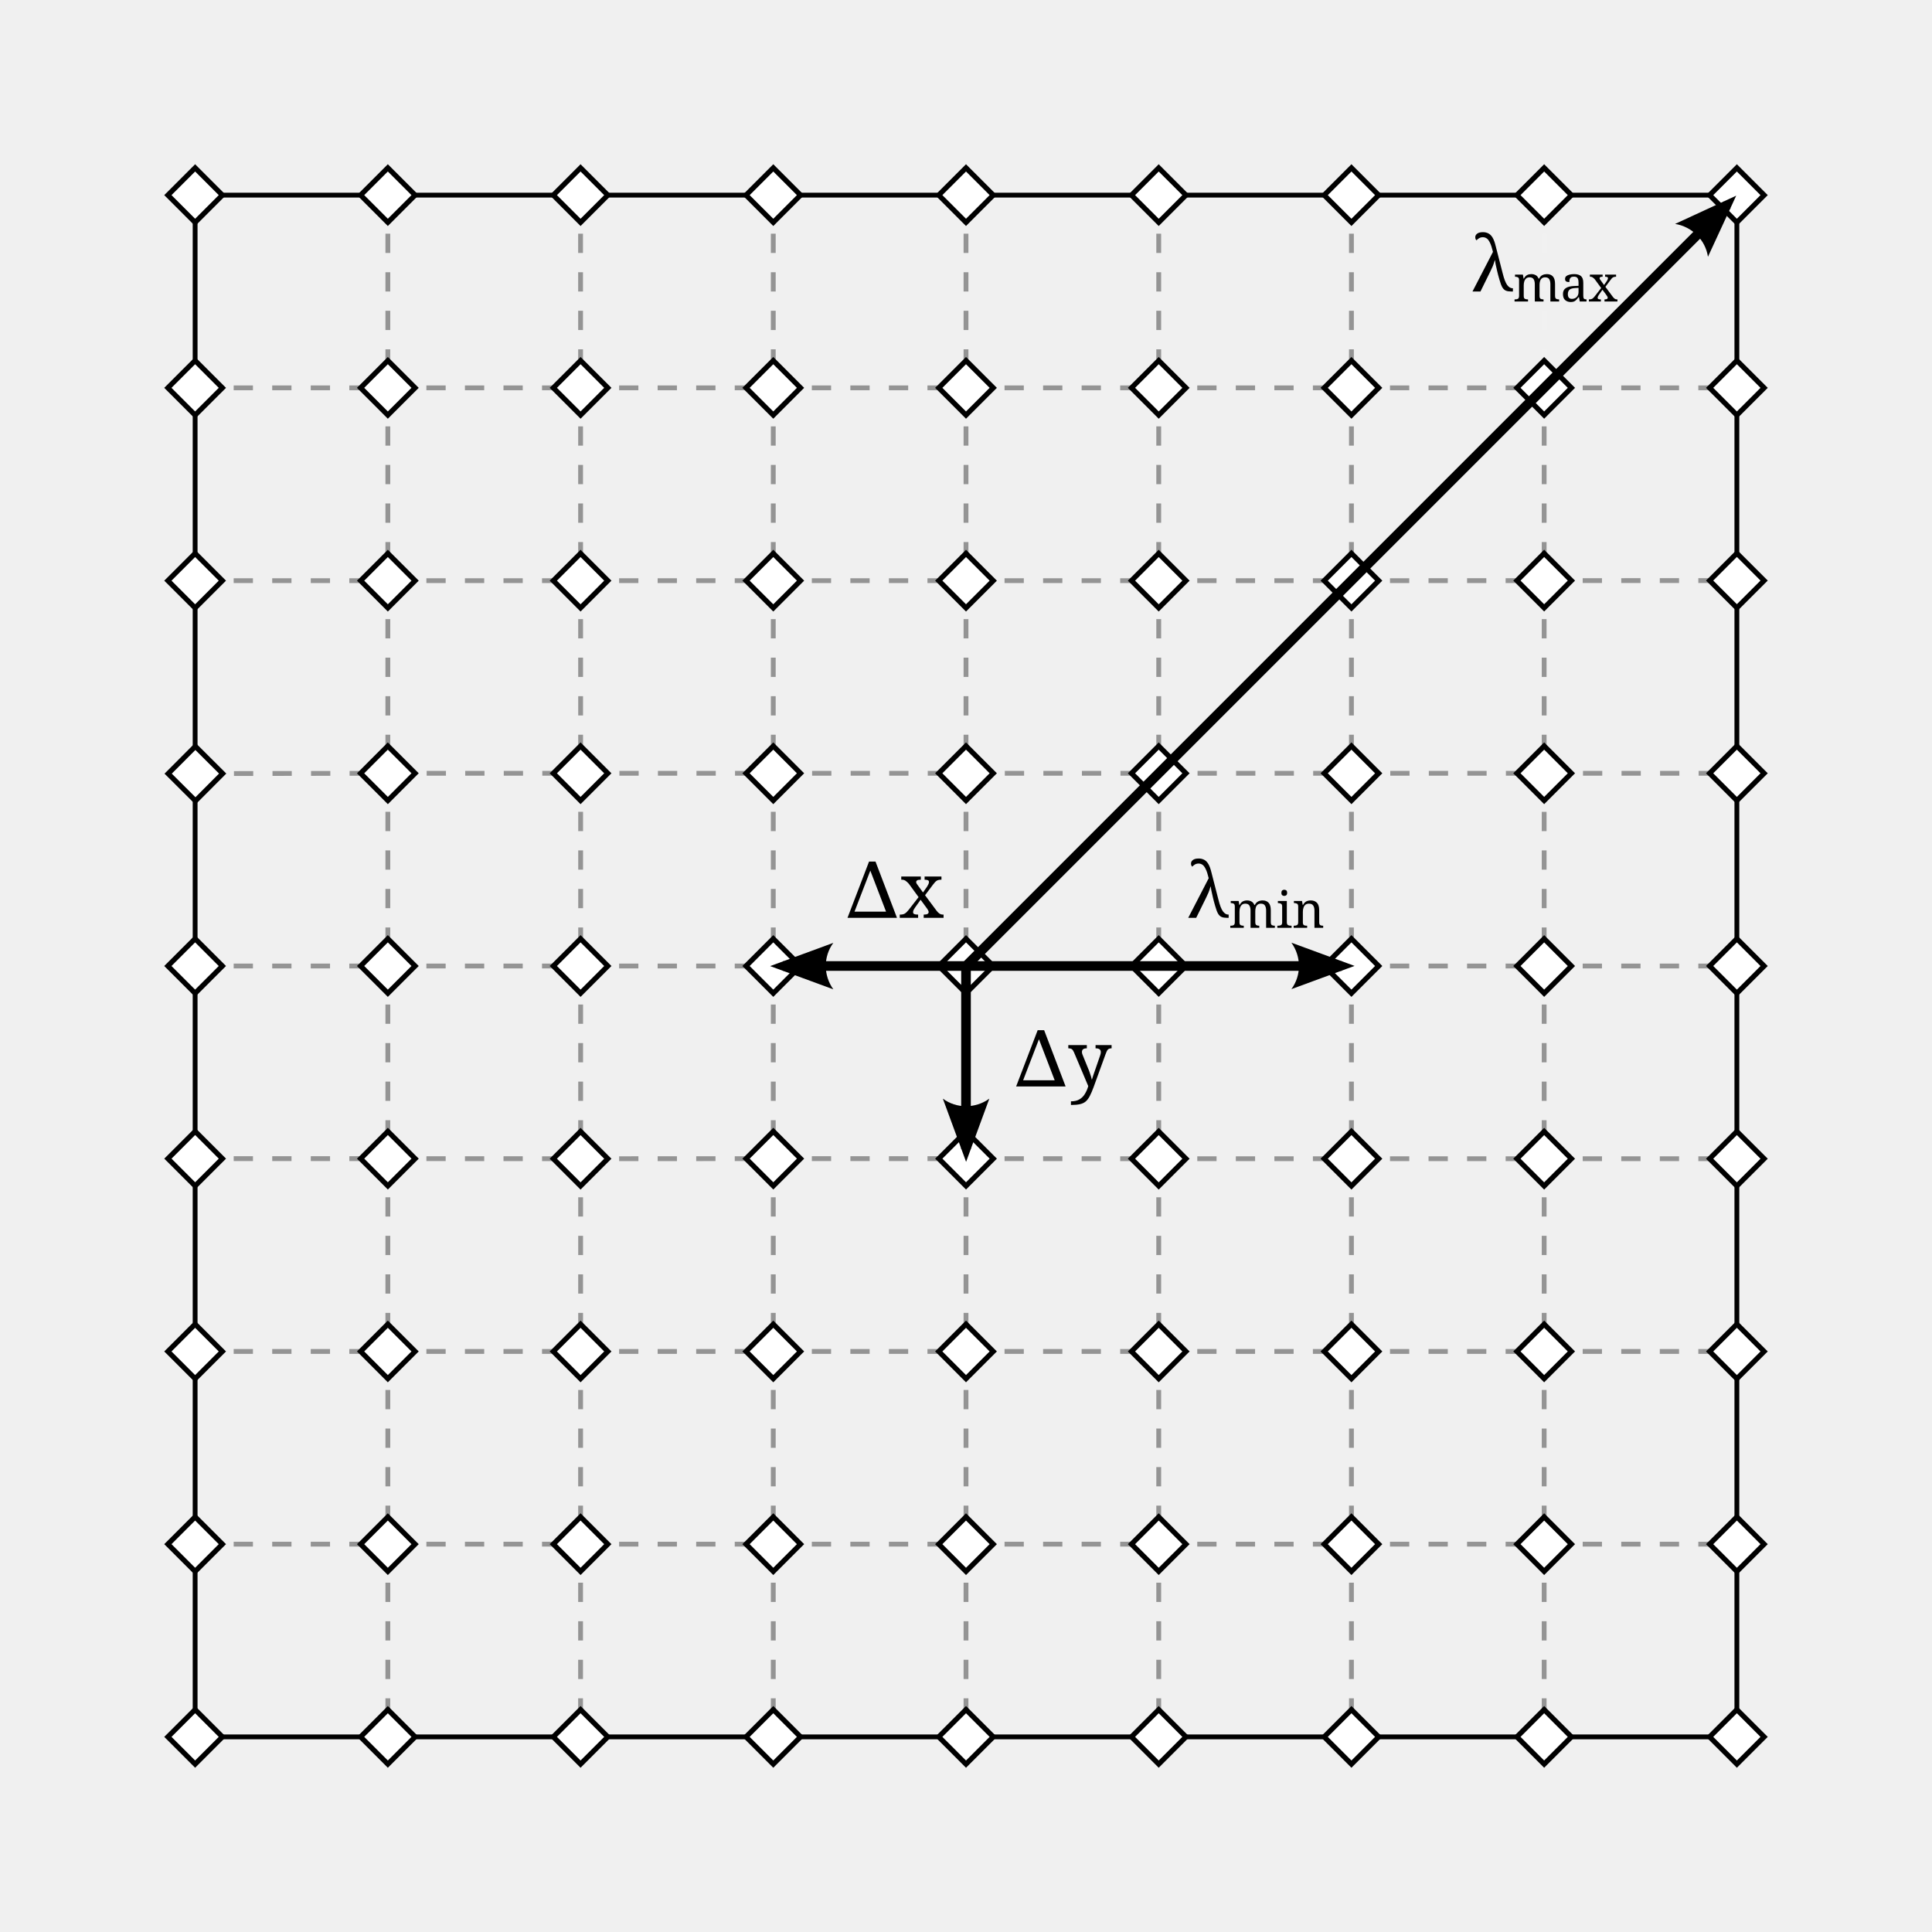
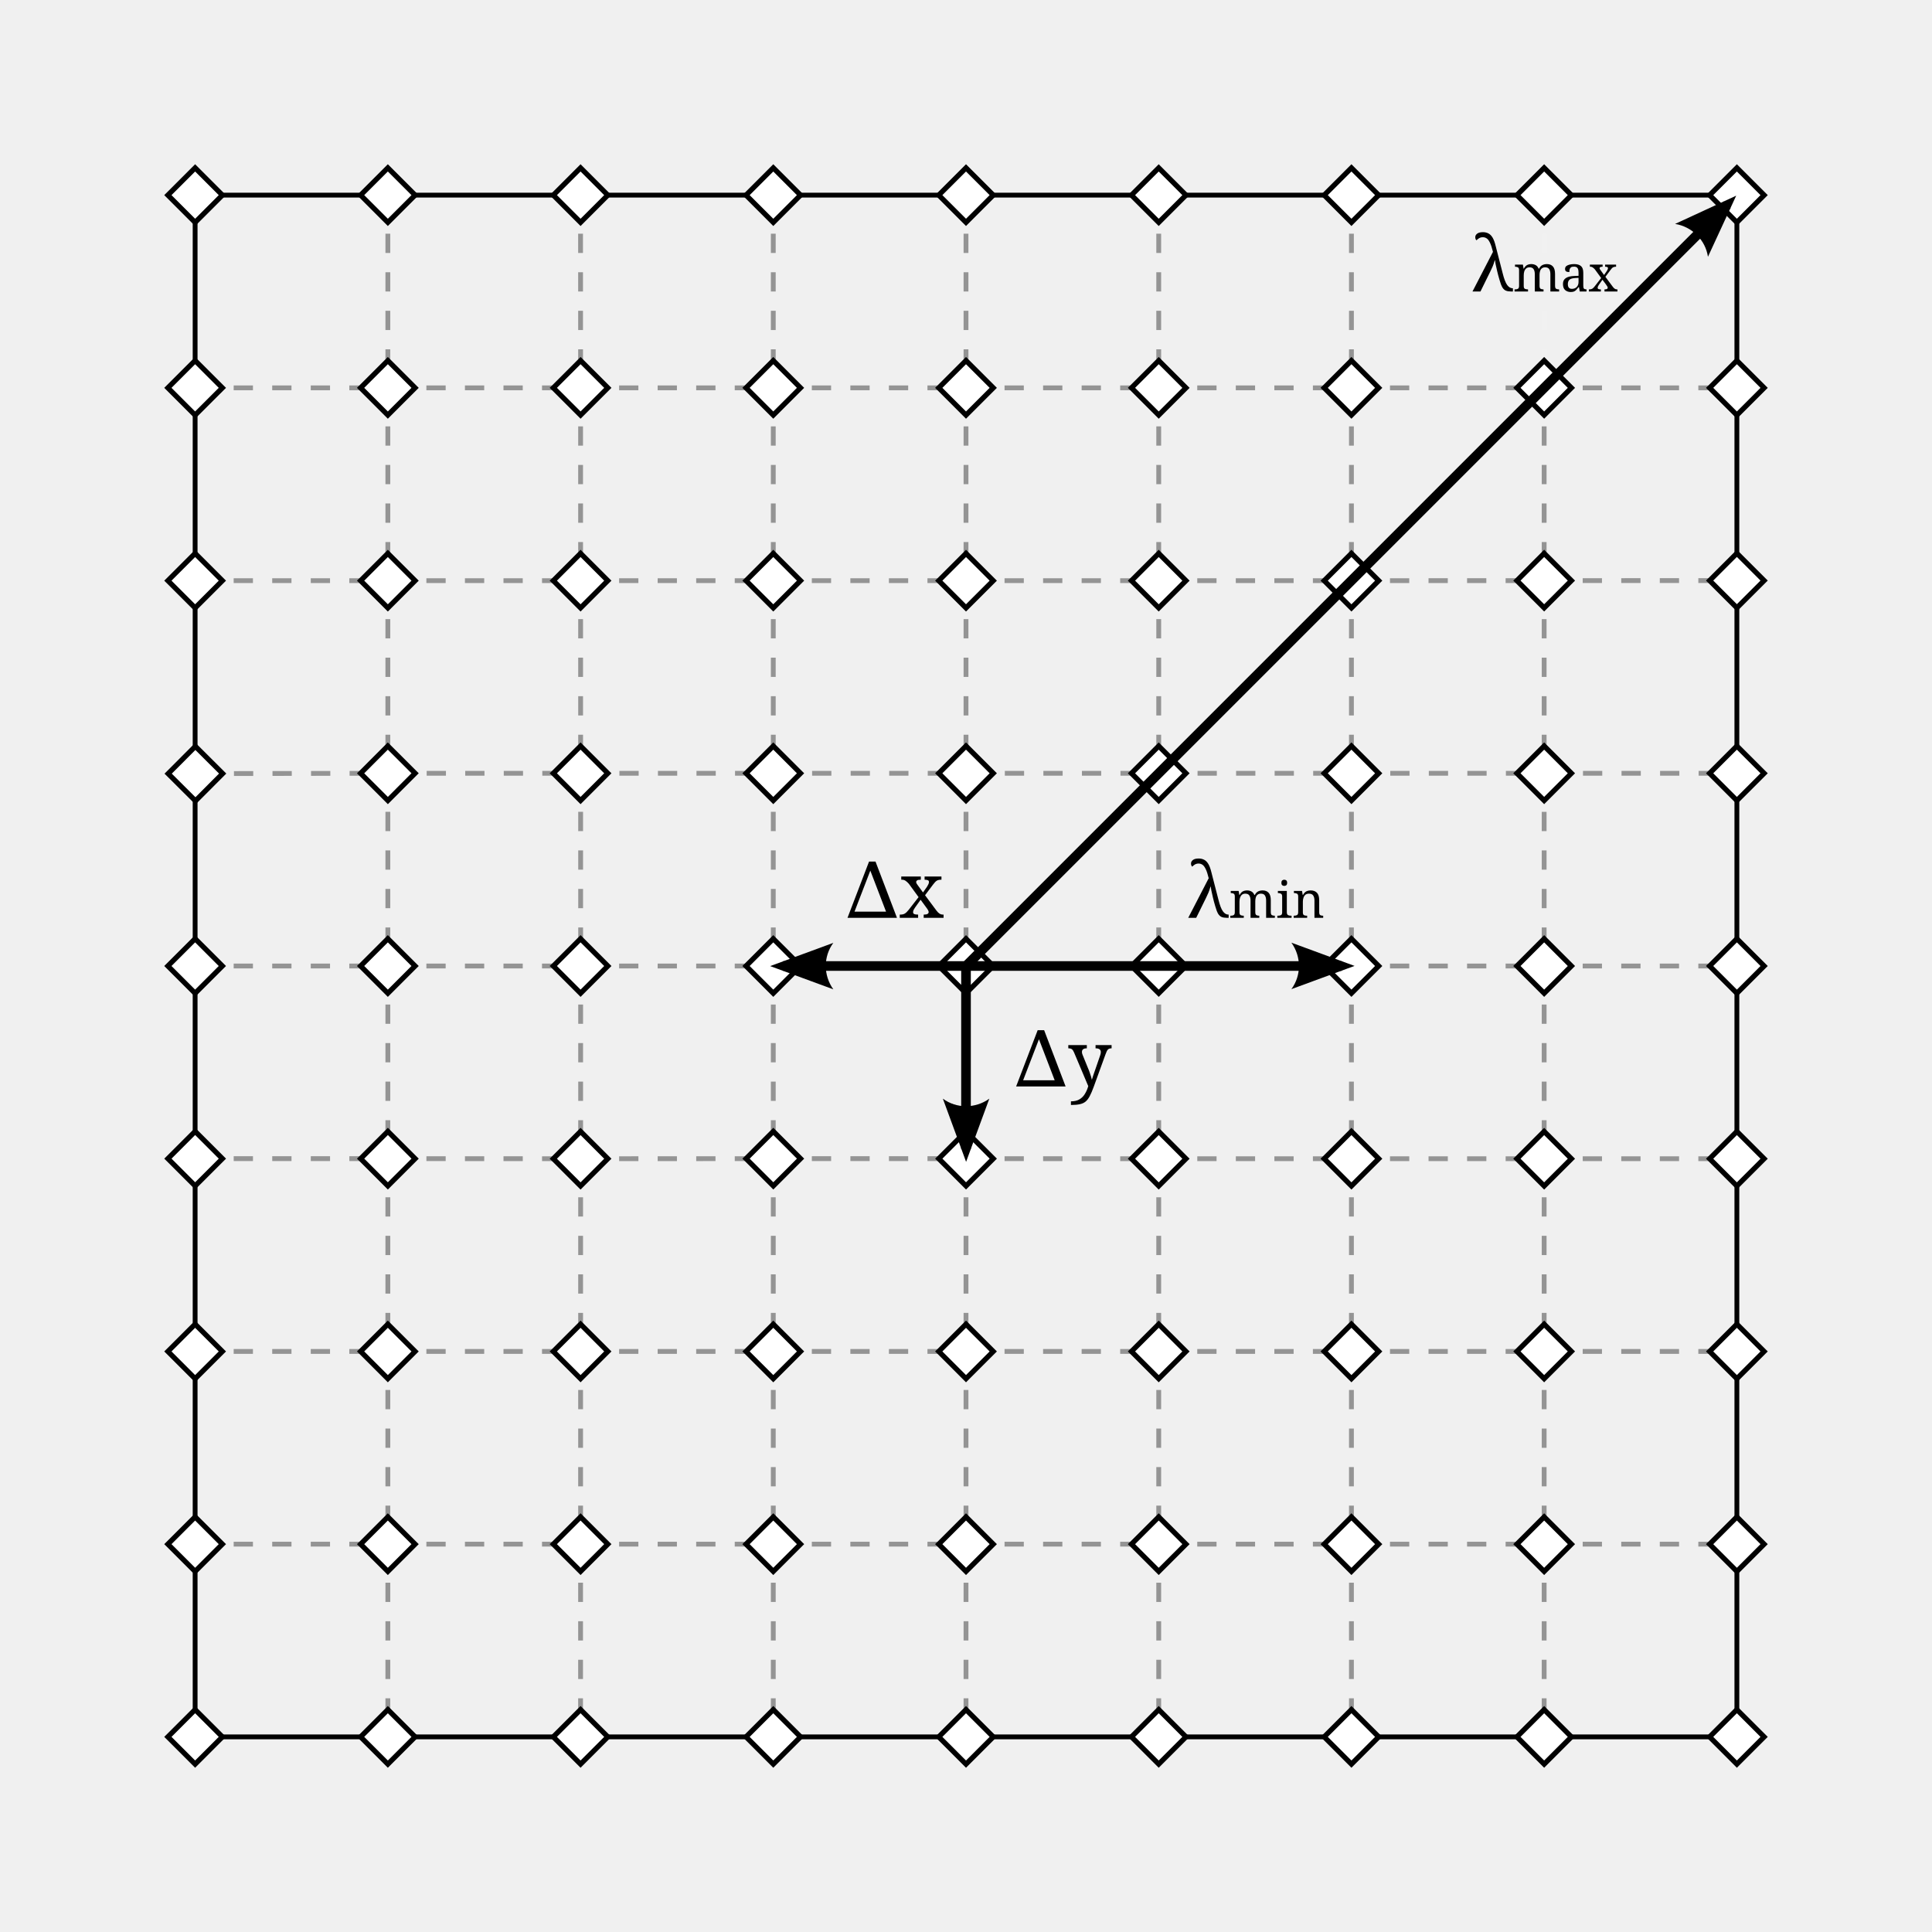
<svg xmlns="http://www.w3.org/2000/svg" xmlns:xlink="http://www.w3.org/1999/xlink" width="401" height="401" id="svg2" version="1.1">
  <defs id="defs4">
    <linearGradient id="linearGradient8533">
      <stop id="stop8535" offset="0" style="stop-color:#ffffff;stop-opacity:0.039;" />
      <stop id="stop8537" offset="1" style="stop-color:#ffffff;stop-opacity:0.196;" />
    </linearGradient>
    <marker orient="auto" refY="0.0" refX="0.0" id="Arrow2Mend" style="overflow:visible;">
      <path id="path3794" style="fill-rule:evenodd;stroke-width:0.625;stroke-linejoin:round;" d="M 8.719,4.034 L -2.207,0.016 L 8.719,-4.002 C 6.973,-1.63 6.983,1.616 8.719,4.034 z " transform="scale(0.6) rotate(180) translate(0,0)" />
    </marker>
    <marker orient="auto" refY="0.0" refX="0.0" id="Arrow2Lend" style="overflow:visible;">
      <path id="path3788" style="fill-rule:evenodd;stroke-width:0.625;stroke-linejoin:round;" d="M 8.719,4.034 L -2.207,0.016 L 8.719,-4.002 C 6.973,-1.63 6.983,1.616 8.719,4.034 z " transform="scale(1.1) rotate(180) translate(1,0)" />
    </marker>
    <marker orient="auto" refY="0" refX="0" id="EmptyDiamondL" style="overflow:visible">
      <path id="path3873" d="M 0,-7.071 -7.071,0 0,7.071 7.071,0 0,-7.071 z" style="fill:#ffffff;fill-rule:evenodd;stroke:#000000;stroke-width:1pt" transform="scale(0.8,0.8)" />
    </marker>
    <marker orient="auto" refY="0" refX="0" id="DotL" style="overflow:visible">
      <path id="path3828" d="m -2.5,-1 c 0,2.76 -2.24,5 -5,5 -2.76,0 -5,-2.24 -5,-5 0,-2.76 2.24,-5 5,-5 2.76,0 5,2.24 5,5 z" style="fill-rule:evenodd;stroke:#000000;stroke-width:1pt" transform="matrix(0.8,0,0,0.8,5.92,0.8)" />
    </marker>
    <marker orient="auto" refY="0" refX="0" id="DotM" style="overflow:visible">
      <path id="path3831" d="m -2.5,-1 c 0,2.76 -2.24,5 -5,5 -2.76,0 -5,-2.24 -5,-5 0,-2.76 2.24,-5 5,-5 2.76,0 5,2.24 5,5 z" style="fill-rule:evenodd;stroke:#000000;stroke-width:1pt" transform="matrix(0.4,0,0,0.4,2.96,0.4)" />
    </marker>
    <marker orient="auto" refY="0" refX="0" id="EmptyDiamondL-1" style="overflow:visible">
      <path id="path3873-7" d="M 0,-7.071 -7.071,0 0,7.071 7.071,0 0,-7.071 z" style="fill:#ffffff;fill-rule:evenodd;stroke:#000000;stroke-width:1pt" transform="scale(0.8,0.8)" />
    </marker>
    <marker orient="auto" refY="0" refX="0" id="marker6063" style="overflow:visible">
      <path id="path6065" d="M 0,-7.071 -7.071,0 0,7.071 7.071,0 0,-7.071 z" style="fill:#ffffff;fill-rule:evenodd;stroke:#000000;stroke-width:1pt" transform="scale(0.8,0.8)" />
    </marker>
    <marker orient="auto" refY="0" refX="0" id="marker6067" style="overflow:visible">
      <path id="path6069" d="M 0,-7.071 -7.071,0 0,7.071 7.071,0 0,-7.071 z" style="fill:#ffffff;fill-rule:evenodd;stroke:#000000;stroke-width:1pt" transform="scale(0.8,0.8)" />
    </marker>
    <marker orient="auto" refY="0" refX="0" id="EmptyDiamondL-0" style="overflow:visible">
      <path id="path3873-9" d="M 0,-7.071 -7.071,0 0,7.071 7.071,0 0,-7.071 z" style="fill:#ffffff;fill-rule:evenodd;stroke:#000000;stroke-width:1pt" transform="scale(0.8,0.8)" />
    </marker>
    <marker orient="auto" refY="0" refX="0" id="marker6063-4" style="overflow:visible">
      <path id="path6065-8" d="M 0,-7.071 -7.071,0 0,7.071 7.071,0 0,-7.071 z" style="fill:#ffffff;fill-rule:evenodd;stroke:#000000;stroke-width:1pt" transform="scale(0.8,0.8)" />
    </marker>
    <marker orient="auto" refY="0" refX="0" id="marker6067-8" style="overflow:visible">
      <path id="path6069-2" d="M 0,-7.071 -7.071,0 0,7.071 7.071,0 0,-7.071 z" style="fill:#ffffff;fill-rule:evenodd;stroke:#000000;stroke-width:1pt" transform="scale(0.8,0.8)" />
    </marker>
    <marker orient="auto" refY="0" refX="0" id="EmptyDiamondL-5" style="overflow:visible">
      <path id="path3873-5" d="M 0,-7.071 -7.071,0 0,7.071 7.071,0 0,-7.071 z" style="fill:#ffffff;fill-rule:evenodd;stroke:#000000;stroke-width:1pt" transform="scale(0.8,0.8)" />
    </marker>
    <marker orient="auto" refY="0" refX="0" id="marker6122" style="overflow:visible">
      <path id="path6124" d="M 0,-7.071 -7.071,0 0,7.071 7.071,0 0,-7.071 z" style="fill:#ffffff;fill-rule:evenodd;stroke:#000000;stroke-width:1pt" transform="scale(0.8,0.8)" />
    </marker>
    <marker orient="auto" refY="0" refX="0" id="marker6126" style="overflow:visible">
      <path id="path6128" d="M 0,-7.071 -7.071,0 0,7.071 7.071,0 0,-7.071 z" style="fill:#ffffff;fill-rule:evenodd;stroke:#000000;stroke-width:1pt" transform="scale(0.8,0.8)" />
    </marker>
    <marker orient="auto" refY="0" refX="0" id="EmptyDiamondL-7" style="overflow:visible">
      <path id="path3873-1" d="M 0,-7.071 -7.071,0 0,7.071 7.071,0 0,-7.071 z" style="fill:#ffffff;fill-rule:evenodd;stroke:#000000;stroke-width:1pt" transform="scale(0.8,0.8)" />
    </marker>
    <marker orient="auto" refY="0" refX="0" id="marker6122-1" style="overflow:visible">
      <path id="path6124-5" d="M 0,-7.071 -7.071,0 0,7.071 7.071,0 0,-7.071 z" style="fill:#ffffff;fill-rule:evenodd;stroke:#000000;stroke-width:1pt" transform="scale(0.8,0.8)" />
    </marker>
    <marker orient="auto" refY="0" refX="0" id="marker6126-2" style="overflow:visible">
      <path id="path6128-7" d="M 0,-7.071 -7.071,0 0,7.071 7.071,0 0,-7.071 z" style="fill:#ffffff;fill-rule:evenodd;stroke:#000000;stroke-width:1pt" transform="scale(0.8,0.8)" />
    </marker>
    <marker orient="auto" refY="0" refX="0" id="EmptyDiamondL-14" style="overflow:visible">
      <path id="path3873-2" d="M 0,-7.071 -7.071,0 0,7.071 7.071,0 0,-7.071 z" style="fill:#ffffff;fill-rule:evenodd;stroke:#000000;stroke-width:1pt" transform="scale(0.8,0.8)" />
    </marker>
    <marker orient="auto" refY="0" refX="0" id="marker6122-3" style="overflow:visible">
      <path id="path6124-2" d="M 0,-7.071 -7.071,0 0,7.071 7.071,0 0,-7.071 z" style="fill:#ffffff;fill-rule:evenodd;stroke:#000000;stroke-width:1pt" transform="scale(0.8,0.8)" />
    </marker>
    <marker orient="auto" refY="0" refX="0" id="marker6126-21" style="overflow:visible">
      <path id="path6128-6" d="M 0,-7.071 -7.071,0 0,7.071 7.071,0 0,-7.071 z" style="fill:#ffffff;fill-rule:evenodd;stroke:#000000;stroke-width:1pt" transform="scale(0.8,0.8)" />
    </marker>
    <marker orient="auto" refY="0" refX="0" id="EmptyDiamondL-57" style="overflow:visible">
      <path id="path3873-6" d="M 0,-7.071 -7.071,0 0,7.071 7.071,0 0,-7.071 z" style="fill:#ffffff;fill-rule:evenodd;stroke:#000000;stroke-width:1pt" transform="scale(0.8,0.8)" />
    </marker>
    <marker orient="auto" refY="0" refX="0" id="marker6122-18" style="overflow:visible">
      <path id="path6124-9" d="M 0,-7.071 -7.071,0 0,7.071 7.071,0 0,-7.071 z" style="fill:#ffffff;fill-rule:evenodd;stroke:#000000;stroke-width:1pt" transform="scale(0.8,0.8)" />
    </marker>
    <marker orient="auto" refY="0" refX="0" id="marker6126-27" style="overflow:visible">
      <path id="path6128-9" d="M 0,-7.071 -7.071,0 0,7.071 7.071,0 0,-7.071 z" style="fill:#ffffff;fill-rule:evenodd;stroke:#000000;stroke-width:1pt" transform="scale(0.8,0.8)" />
    </marker>
    <marker orient="auto" refY="0" refX="0" id="EmptyDiamondL-4" style="overflow:visible">
      <path id="path3873-3" d="M 0,-7.071 -7.071,0 0,7.071 7.071,0 0,-7.071 z" style="fill:#ffffff;fill-rule:evenodd;stroke:#000000;stroke-width:1pt" transform="scale(0.8,0.8)" />
    </marker>
    <marker orient="auto" refY="0" refX="0" id="marker6219" style="overflow:visible">
      <path id="path6221" d="M 0,-7.071 -7.071,0 0,7.071 7.071,0 0,-7.071 z" style="fill:#ffffff;fill-rule:evenodd;stroke:#000000;stroke-width:1pt" transform="scale(0.8,0.8)" />
    </marker>
    <marker orient="auto" refY="0" refX="0" id="marker6223" style="overflow:visible">
      <path id="path6225" d="M 0,-7.071 -7.071,0 0,7.071 7.071,0 0,-7.071 z" style="fill:#ffffff;fill-rule:evenodd;stroke:#000000;stroke-width:1pt" transform="scale(0.8,0.8)" />
    </marker>
    <marker orient="auto" refY="0" refX="0" id="EmptyDiamondL-2" style="overflow:visible">
      <path id="path3873-33" d="M 0,-7.071 -7.071,0 0,7.071 7.071,0 0,-7.071 z" style="fill:#ffffff;fill-rule:evenodd;stroke:#000000;stroke-width:1pt" transform="scale(0.8,0.8)" />
    </marker>
    <marker orient="auto" refY="0" refX="0" id="marker6259" style="overflow:visible">
      <path id="path6261" d="M 0,-7.071 -7.071,0 0,7.071 7.071,0 0,-7.071 z" style="fill:#ffffff;fill-rule:evenodd;stroke:#000000;stroke-width:1pt" transform="scale(0.8,0.8)" />
    </marker>
    <marker orient="auto" refY="0" refX="0" id="marker6263" style="overflow:visible">
      <path id="path6265" d="M 0,-7.071 -7.071,0 0,7.071 7.071,0 0,-7.071 z" style="fill:#ffffff;fill-rule:evenodd;stroke:#000000;stroke-width:1pt" transform="scale(0.8,0.8)" />
    </marker>
    <marker orient="auto" refY="0" refX="0" id="EmptyDiamondL-11" style="overflow:visible">
      <path id="path3873-38" d="M 0,-7.071 -7.071,0 0,7.071 7.071,0 0,-7.071 z" style="fill:#ffffff;fill-rule:evenodd;stroke:#000000;stroke-width:1pt" transform="scale(0.8,0.8)" />
    </marker>
    <marker orient="auto" refY="0" refX="0" id="marker6299" style="overflow:visible">
      <path id="path6301" d="M 0,-7.071 -7.071,0 0,7.071 7.071,0 0,-7.071 z" style="fill:#ffffff;fill-rule:evenodd;stroke:#000000;stroke-width:1pt" transform="scale(0.8,0.8)" />
    </marker>
    <marker orient="auto" refY="0" refX="0" id="marker6303" style="overflow:visible">
      <path id="path6305" d="M 0,-7.071 -7.071,0 0,7.071 7.071,0 0,-7.071 z" style="fill:#ffffff;fill-rule:evenodd;stroke:#000000;stroke-width:1pt" transform="scale(0.8,0.8)" />
    </marker>
    <marker orient="auto" refY="0" refX="0" id="EmptyDiamondL-19" style="overflow:visible">
      <path id="path3873-8" d="M 0,-7.071 -7.071,0 0,7.071 7.071,0 0,-7.071 z" style="fill:#ffffff;fill-rule:evenodd;stroke:#000000;stroke-width:1pt" transform="scale(0.8,0.8)" />
    </marker>
    <marker orient="auto" refY="0" refX="0" id="marker6387" style="overflow:visible">
      <path id="path6389" d="M 0,-7.071 -7.071,0 0,7.071 7.071,0 0,-7.071 z" style="fill:#ffffff;fill-rule:evenodd;stroke:#000000;stroke-width:1pt" transform="scale(0.8,0.8)" />
    </marker>
    <marker orient="auto" refY="0" refX="0" id="marker6391" style="overflow:visible">
      <path id="path6393" d="M 0,-7.071 -7.071,0 0,7.071 7.071,0 0,-7.071 z" style="fill:#ffffff;fill-rule:evenodd;stroke:#000000;stroke-width:1pt" transform="scale(0.8,0.8)" />
    </marker>
    <radialGradient xlink:href="#linearGradient8533" id="radialGradient8528" cx="453" cy="108" fx="453" fy="108" r="37.5" gradientUnits="userSpaceOnUse" gradientTransform="translate(31.78571,26.07143)" />
    <radialGradient xlink:href="#linearGradient8533" id="radialGradient8547" cx="488" cy="128" fx="488" fy="128" r="47.5" gradientTransform="matrix(1,0,0,1.105263,13.21429,61.16917)" gradientUnits="userSpaceOnUse" />
+     <marker orient="auto" refY="0" refX="0" id="Arrow2Mend-7" style="overflow:visible">
+       <path id="path3794-5" style="fill-rule:evenodd;stroke-width:0.625;stroke-linejoin:round" d="M 8.719,4.034 -2.207,0.016 8.719,-4.002 c -1.745,2.372 -1.735,5.617 -6e-7,8.035 z" transform="scale(-0.6,-0.6)" />
+     </marker>
+     <marker orient="auto" refY="0" refX="0" id="marker2948" style="overflow:visible">
+       <path id="path2950" style="fill-rule:evenodd;stroke-width:0.625;stroke-linejoin:round" d="M 8.719,4.034 -2.207,0.016 8.719,-4.002 c -1.745,2.372 -1.735,5.617 -6e-7,8.035 z" transform="scale(-0.6,-0.6)" />
+     </marker>
  </defs>
  <g id="layer1" transform="translate(-59.5,8.137817)" style="display:inline">
    <path style="fill:none;stroke:#949494;stroke-width:1;stroke-linecap:butt;stroke-linejoin:miter;stroke-miterlimit:4;stroke-opacity:1;stroke-dasharray:4, 4;stroke-dashoffset:0" d="m 140,32.362 c 0,108.561 0,222.257 0,320" id="path6327" />
    <path style="fill:none;stroke:#949494;stroke-width:1;stroke-linecap:butt;stroke-linejoin:miter;stroke-miterlimit:4;stroke-opacity:1;stroke-dasharray:4, 4;stroke-dashoffset:0" d="m 180,32.362 c 0.015,120.183 0.035,213.169 0,320" id="path6327-4" />
    <path style="fill:none;stroke:#949494;stroke-width:1;stroke-linecap:butt;stroke-linejoin:miter;stroke-miterlimit:4;stroke-opacity:1;stroke-dasharray:4, 4;stroke-dashoffset:0" d="m 220,32.362 c 0,107.892 0,215.88 0,320" id="path6327-2" />
    <path style="fill:none;stroke:#949494;stroke-width:1;stroke-linecap:butt;stroke-linejoin:miter;stroke-miterlimit:4;stroke-opacity:1;stroke-dasharray:4, 4;stroke-dashoffset:0" d="m 260,32.362 c 0,120.186 0,213.165 0,320" id="path6327-7" />
    <path style="fill:none;stroke:#949494;stroke-width:1;stroke-linecap:butt;stroke-linejoin:miter;stroke-miterlimit:4;stroke-opacity:1;stroke-dasharray:4, 4;stroke-dashoffset:0" d="m 300,32.362 c 0,107.895 0,215.878 0,320" id="path6327-79" />
    <path style="fill:none;stroke:#949494;stroke-width:1;stroke-linecap:butt;stroke-linejoin:miter;stroke-miterlimit:4;stroke-opacity:1;stroke-dasharray:4, 4;stroke-dashoffset:0" d="m 340,32.362 c 0,120.185 0,213.166 0,320" id="path6327-3" />
    <path style="fill:none;stroke:#f1f1f1;stroke-width:1;stroke-linecap:butt;stroke-linejoin:miter;stroke-opacity:1;marker-start:none;stroke-miterlimit:4;stroke-dasharray:4, 4;stroke-dashoffset:0" d="m 320.5,40.5 0,40" id="path8549" transform="translate(59.5,-8.137817)" />
    <path style="fill:none;stroke:#949494;stroke-width:1;stroke-linecap:butt;stroke-linejoin:miter;stroke-miterlimit:4;stroke-opacity:1;stroke-dasharray:4, 4;stroke-dashoffset:0" d="m 380,72.362 c 0,120.185 0,173.166 0,280" id="path6327-3-5" />
    <path style="fill:none;stroke:#000000;stroke-width:1px;stroke-linecap:butt;stroke-linejoin:miter;stroke-opacity:1" d="m 100,32.362 0,320 m 320,0 0,-320" id="path2987" />
    <path style="fill:none;stroke:#949494;stroke-width:1;stroke-linecap:butt;stroke-linejoin:miter;stroke-miterlimit:4;stroke-opacity:1;stroke-dasharray:4, 4;stroke-dashoffset:0;marker-start:url(#EmptyDiamondL);marker-mid:url(#EmptyDiamondL);marker-end:url(#EmptyDiamondL)" d="m 100,72.362 40,0 40,0 40,0 40,0 40,0 40,0 40,0 40,0" id="path4389" />
    <path style="fill:none;stroke:#949494;stroke-width:1;stroke-linecap:butt;stroke-linejoin:miter;stroke-miterlimit:4;stroke-opacity:1;stroke-dasharray:4, 4;stroke-dashoffset:0;marker-start:url(#EmptyDiamondL);marker-mid:url(#EmptyDiamondL);marker-end:url(#EmptyDiamondL)" d="m 100,112.382 40,0 40,0 40,0 40,0 40,0 40,0 40,-0.01 40,-0.01" id="path4389-1" />
    <path style="fill:none;stroke:#949494;stroke-width:1;stroke-linecap:butt;stroke-linejoin:miter;stroke-miterlimit:4;stroke-opacity:1;stroke-dasharray:4, 4;stroke-dashoffset:0;marker-start:url(#EmptyDiamondL);marker-mid:url(#EmptyDiamondL);marker-end:url(#EmptyDiamondL)" d="M 100.059,152.43 140,152.362 l 40,0 40,0 40,0 40,0 40,0 40,0 40,0" id="path4389-6" />
    <path style="fill:none;stroke:#949494;stroke-width:1;stroke-linecap:butt;stroke-linejoin:miter;stroke-miterlimit:4;stroke-opacity:1;stroke-dasharray:4, 4;stroke-dashoffset:0;marker-start:url(#EmptyDiamondL);marker-mid:url(#EmptyDiamondL);marker-end:url(#EmptyDiamondL)" d="m 100,192.362 40,0 40,0 40,0 40,0 40,0 40,0 40,0 40,0" id="path4389-8" />
    <path style="fill:none;stroke:#949494;stroke-width:1;stroke-linecap:butt;stroke-linejoin:miter;stroke-miterlimit:4;stroke-opacity:1;stroke-dasharray:4, 4;stroke-dashoffset:0;marker-start:url(#EmptyDiamondL);marker-mid:url(#EmptyDiamondL);marker-end:url(#EmptyDiamondL)" d="m 100.005,232.347 40,0 39.995,0.015 40.005,-0.015 40,0 39.995,0.015 40,0 40,0 40,0" id="path4389-5" />
    <path style="fill:none;stroke:#949494;stroke-width:1;stroke-linecap:butt;stroke-linejoin:miter;stroke-miterlimit:4;stroke-opacity:1;stroke-dasharray:4, 4;stroke-dashoffset:0;marker-start:url(#EmptyDiamondL);marker-mid:url(#EmptyDiamondL);marker-end:url(#EmptyDiamondL)" d="m 100,272.362 40,0 40,0 40,0 40,0 40,0 40,0 40,0 40,0" id="path4389-5-1" />
    <path style="fill:none;stroke:#000000;stroke-width:1px;stroke-linecap:butt;stroke-linejoin:miter;stroke-opacity:1;marker-start:url(#EmptyDiamondL);marker-mid:url(#EmptyDiamondL);marker-end:url(#EmptyDiamondL)" d="m 100,32.362 40,0 40,0 40,0 40,0 40,0 40,0 40,0 40,0" id="path4389-4" />
    <path style="fill:none;stroke:#949494;stroke-width:1;stroke-linecap:butt;stroke-linejoin:miter;stroke-miterlimit:4;stroke-opacity:1;stroke-dasharray:4, 4;stroke-dashoffset:0;marker-start:url(#EmptyDiamondL);marker-mid:url(#EmptyDiamondL);marker-end:url(#EmptyDiamondL)" d="m 100,312.362 40,0 40,0 40,0 40,0 40,0 40,0 40,0 40,0" id="path4389-5-1-7" />
    <path style="fill:none;stroke:#000000;stroke-width:1px;stroke-linecap:butt;stroke-linejoin:miter;stroke-opacity:1;marker-start:url(#EmptyDiamondL);marker-mid:url(#EmptyDiamondL);marker-end:url(#EmptyDiamondL)" d="m 100,352.362 40,0 40,0 40,0 40,0 40,0 40,0 40,0 40,0" id="path4389-5-1-7-6" />
  </g>
  <g id="layer2" style="display:inline">
    <path style="fill:none;stroke:#000000;stroke-width:2;stroke-linecap:butt;stroke-linejoin:miter;stroke-miterlimit:4;stroke-opacity:1;stroke-dasharray:none;marker-end:url(#Arrow2Mend);display:inline" d="m 200.5,200.5 158,-158" id="path6684" />
    <path style="fill:none;stroke:#000000;stroke-width:2;stroke-linecap:butt;stroke-linejoin:miter;stroke-miterlimit:4;stroke-opacity:1;stroke-dasharray:none;marker-end:url(#Arrow2Mend);display:inline" d="m 200.5,200.5 78,0" id="path6936" />
    <path style="fill:none;stroke:#000000;stroke-width:2;stroke-linecap:butt;stroke-linejoin:miter;stroke-miterlimit:4;stroke-opacity:1;stroke-dasharray:none;marker-end:url(#Arrow2Mend);display:inline" d="m 200.5,200.5 -38,0" id="path7688" />
    <path style="fill:none;stroke:#000000;stroke-width:2;stroke-linecap:butt;stroke-linejoin:miter;stroke-miterlimit:4;stroke-opacity:1;stroke-dasharray:none;marker-start:none;marker-end:url(#Arrow2Mend);display:inline" d="m 200.5,200.5 0,38" id="path7940" />
    <text xml:space="preserve" style="font-size:40px;font-style:normal;font-variant:normal;font-weight:normal;font-stretch:normal;line-height:125%;letter-spacing:0px;word-spacing:0px;fill:#000000;fill-opacity:1;stroke:none;display:inline;font-family:Serif;-inkscape-font-specification:Serif" x="175.5" y="190.5" id="text8442">
      <tspan id="tspan8444" x="175.5" y="190.5" style="font-size:16px">∆x</tspan>
    </text>
    <text transform="translate(-59.5,8.137817)" xml:space="preserve" style="font-size:40px;font-style:normal;font-variant:normal;font-weight:normal;font-stretch:normal;line-height:125%;letter-spacing:0px;word-spacing:0px;fill:#000000;fill-opacity:1;stroke:none;display:inline;font-family:Serif;-inkscape-font-specification:Serif" x="270" y="217.362" id="text8442-0">
      <tspan id="tspan8444-2" x="270" y="217.362" style="font-size:16px">∆y</tspan>
    </text>
    <text xml:space="preserve" style="font-size:40px;font-style:normal;font-variant:normal;font-weight:normal;font-stretch:normal;line-height:125%;letter-spacing:0px;word-spacing:0px;fill:#000000;fill-opacity:1;stroke:none;display:inline;font-family:Serif;-inkscape-font-specification:Serif" x="246.5" y="190.5" id="text8442-8">
-       <tspan id="tspan8476" x="246.5" y="190.5" style="font-size:16px">λ<tspan style="font-size:65.001%;baseline-shift:sub" id="tspan8480">min</tspan>
+       <tspan id="tspan8476" x="246.5" y="190.5" style="font-size:16px">λ<tspan style="font-size:65.001%" id="tspan8480">min</tspan>
      </tspan>
    </text>
    <text xml:space="preserve" style="font-size:40px;font-style:normal;font-variant:normal;font-weight:normal;font-stretch:normal;line-height:125%;letter-spacing:0px;word-spacing:0px;fill:#000000;fill-opacity:1;stroke:none;display:inline;font-family:Serif;-inkscape-font-specification:Serif" x="305.5" y="60.5" id="text8442-8-0">
-       <tspan id="tspan8476-2" x="305.5" y="60.5" style="font-size:16px">λ<tspan style="font-size:65.001%;baseline-shift:sub" id="tspan8480-4">max</tspan>
+       <tspan id="tspan8476-2" x="305.5" y="60.5" style="font-size:16px">λ<tspan style="font-size:65.001%" id="tspan8480-4">max</tspan>
      </tspan>
    </text>
  </g>
+   <g id="layer3" style="display:none">
+     <path style="fill:none;stroke:#000000;stroke-width:2;stroke-linecap:butt;stroke-linejoin:miter;stroke-miterlimit:4;stroke-opacity:1;stroke-dasharray:none;marker-end:url(#Arrow2Mend)" d="m 200.5,200.5 78,-78" id="path2925" />
+     <path style="fill:none;stroke:#000000;stroke-width:0.723;stroke-miterlimit:4;stroke-opacity:1;stroke-dasharray:none;stroke-dashoffset:0" id="path4174" d="M 234.642,206.358 A 20,20 0 0 1 240.5,220.5 l -20,0 z" transform="matrix(2.767767,0,0,2.767767,-408.9347,-410.6505)" />
+     <path style="fill:none;stroke:#000000;stroke-width:2;stroke-linecap:butt;stroke-linejoin:miter;stroke-miterlimit:4;stroke-opacity:1;stroke-dasharray:none;marker-end:url(#Arrow2Mend);display:inline" d="m 200.5,200.5 -38,0" id="path7688-5" />
+     <path style="fill:none;stroke:#000000;stroke-width:2;stroke-linecap:butt;stroke-linejoin:miter;stroke-miterlimit:4;stroke-opacity:1;stroke-dasharray:none;marker-start:none;marker-end:url(#Arrow2Mend);display:inline" d="m 200.5,200.5 0,38" id="path7940-5" />
+     <text xml:space="preserve" style="font-size:40px;font-style:normal;font-variant:normal;font-weight:normal;font-stretch:normal;line-height:125%;letter-spacing:0px;word-spacing:0px;fill:#000000;fill-opacity:1;stroke:none;display:inline;font-family:Serif;-inkscape-font-specification:Serif" x="175.5" y="190.5" id="text8442-3">
+       <tspan id="tspan8444-9" x="175.5" y="190.5" style="font-size:16px">∆x</tspan>
+     </text>
+     <text xml:space="preserve" style="font-size:40px;font-style:normal;font-variant:normal;font-weight:normal;font-stretch:normal;line-height:125%;letter-spacing:0px;word-spacing:0px;fill:#000000;fill-opacity:1;stroke:none;display:inline;font-family:Serif;-inkscape-font-specification:Serif" x="210.5" y="225.5" id="text8442-0-6">
+       <tspan id="tspan8444-2-8" x="210.5" y="225.5" style="font-size:16px">∆y</tspan>
+     </text>
+   </g>
</svg>
